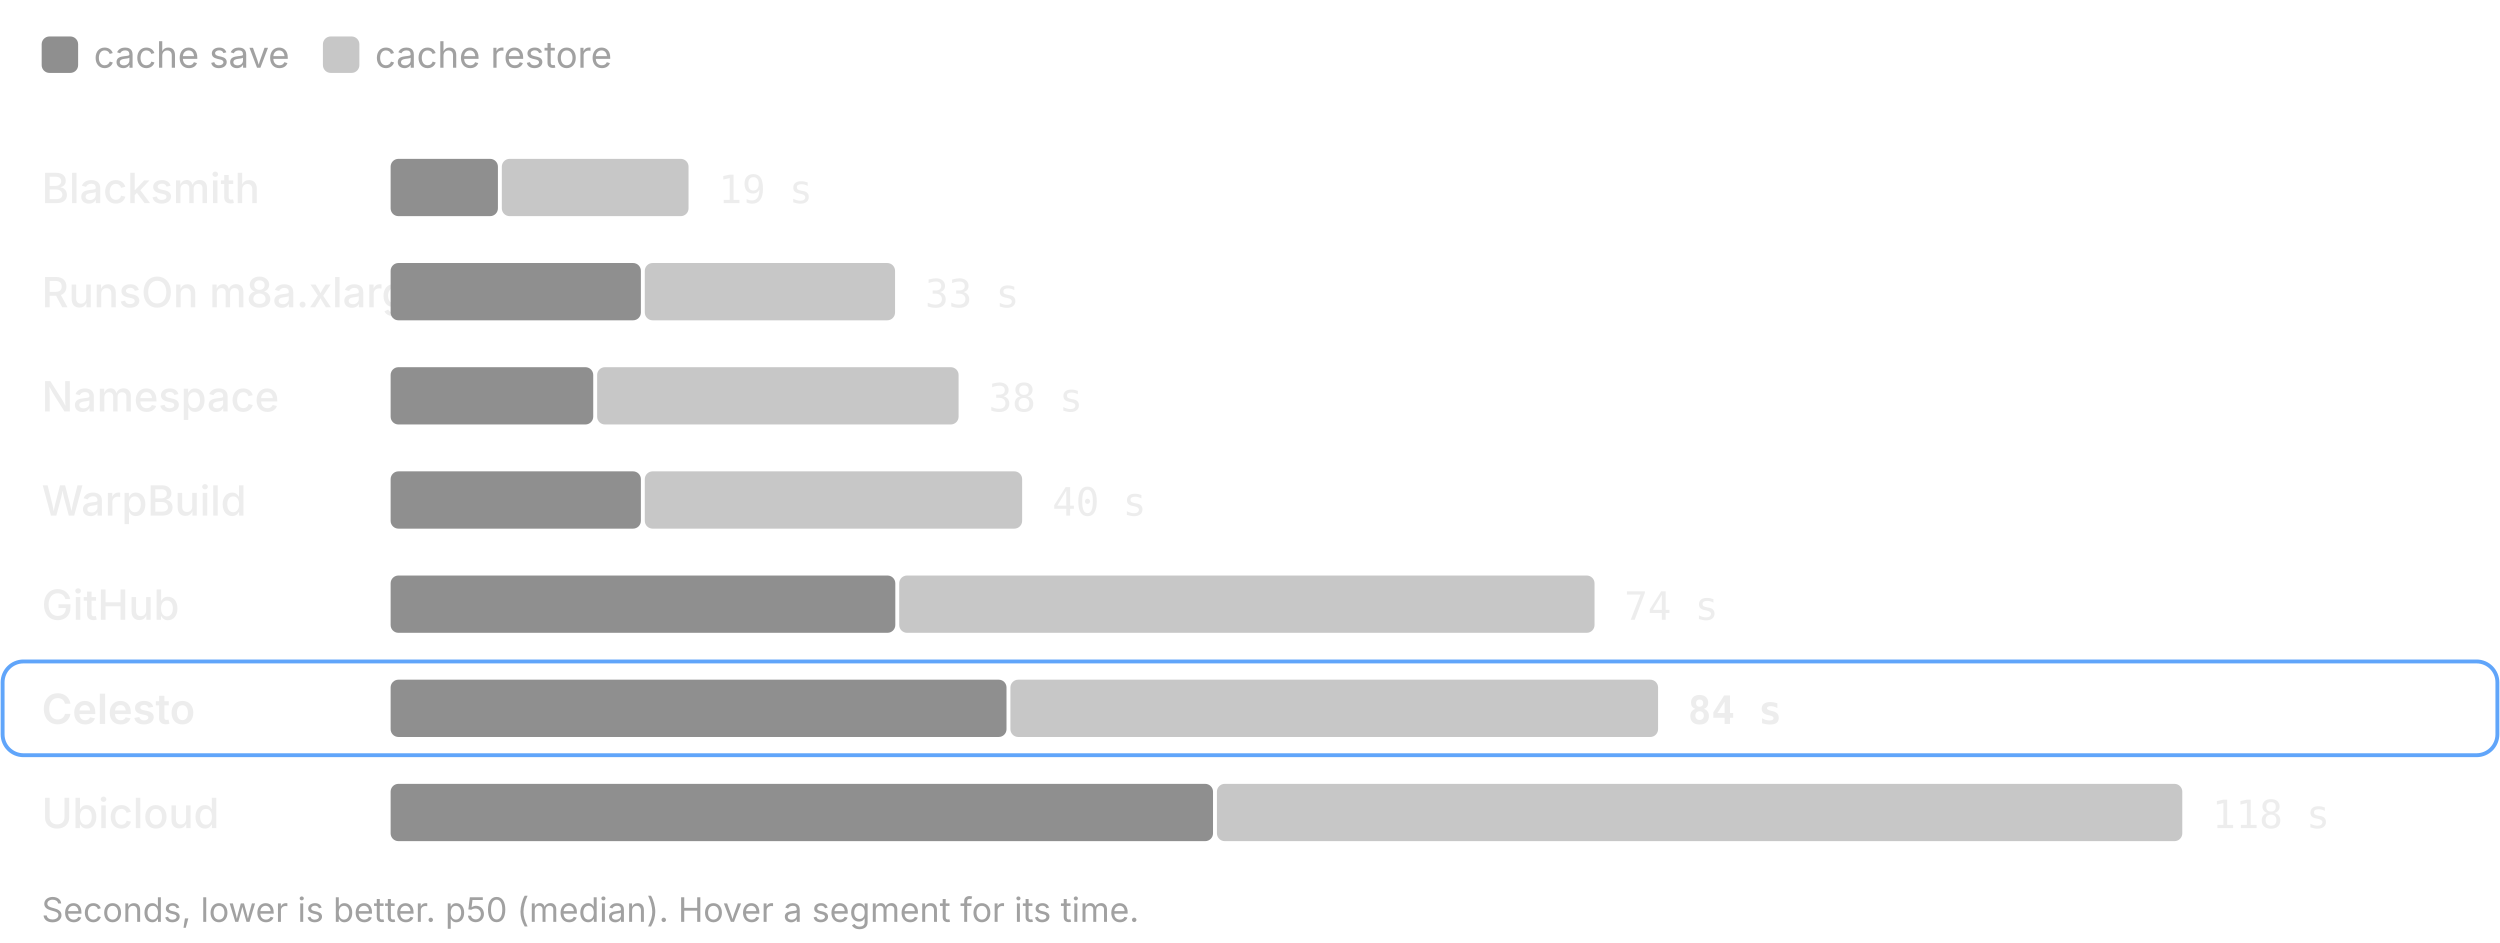
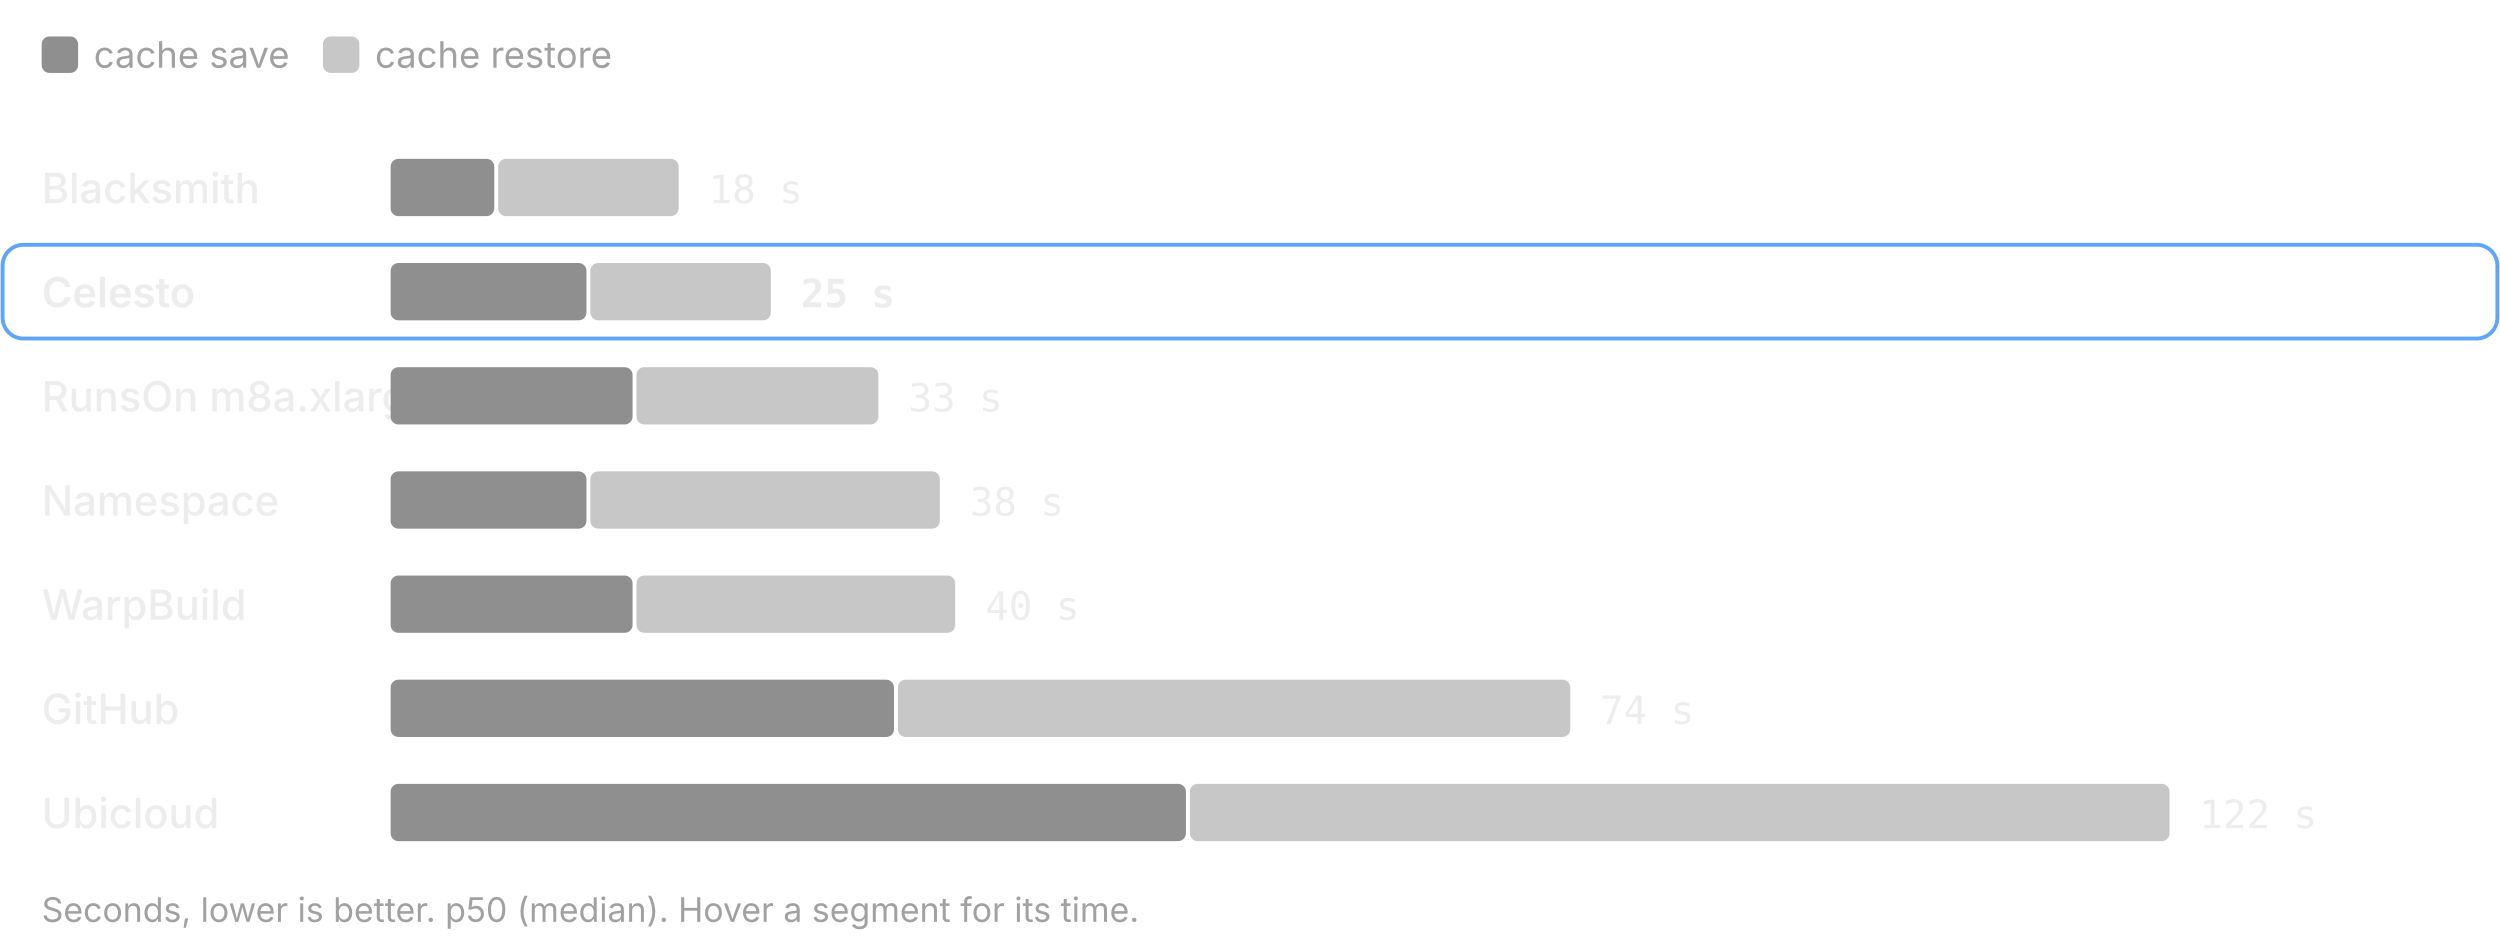
<svg xmlns="http://www.w3.org/2000/svg" viewBox="0 0 960 362" font-family="Geist,Inter,-apple-system,BlinkMacSystemFont,Segoe UI,sans-serif">
  <style>.t{fill:#ededed}.m{fill:#a1a1a1}.n{fill:#8f8f8f;fill-opacity:.16}</style>
  <rect x="16" y="14" width="14" height="14" rx="3" fill="#8f8f8f" />
  <text x="36" y="26" font-size="14" class="m">cache save</text>
  <rect x="124" y="14" width="14" height="14" rx="3" fill="#c7c7c7" />
  <text x="144" y="26" font-size="14" class="m">cache restore</text>
  <text x="16" y="78" font-size="16" font-weight="500" class="t">Blacksmith</text>
-   <rect x="150.0" y="61" width="41.2" height="22" rx="3" fill="#8f8f8f" />
-   <rect x="192.7" y="61" width="71.7" height="22" rx="3" fill="#c7c7c7" />
-   <text x="275.932" y="78" font-size="15" font-weight="400" font-family="Geist Mono,SFMono-Regular,Menlo,Consolas,monospace" class="t">19 s</text>
-   <text x="16" y="118" font-size="16" font-weight="500" class="t">RunsOn m8a.xlarge</text>
-   <rect x="150.0" y="101" width="96.1" height="22" rx="3" fill="#8f8f8f" />
-   <rect x="247.6" y="101" width="96.1" height="22" rx="3" fill="#c7c7c7" />
-   <text x="355.254" y="118" font-size="15" font-weight="400" font-family="Geist Mono,SFMono-Regular,Menlo,Consolas,monospace" class="t">33 s</text>
-   <text x="16" y="158" font-size="16" font-weight="500" class="t">Namespace</text>
-   <rect x="150.0" y="141" width="77.8" height="22" rx="3" fill="#8f8f8f" />
-   <rect x="229.3" y="141" width="138.8" height="22" rx="3" fill="#c7c7c7" />
-   <text x="379.661" y="158" font-size="15" font-weight="400" font-family="Geist Mono,SFMono-Regular,Menlo,Consolas,monospace" class="t">38 s</text>
-   <text x="16" y="198" font-size="16" font-weight="500" class="t">WarpBuild</text>
-   <rect x="150.0" y="181" width="96.1" height="22" rx="3" fill="#8f8f8f" />
-   <rect x="247.6" y="181" width="144.9" height="22" rx="3" fill="#c7c7c7" />
-   <text x="404.068" y="198" font-size="15" font-weight="400" font-family="Geist Mono,SFMono-Regular,Menlo,Consolas,monospace" class="t">40 s</text>
-   <text x="16" y="238" font-size="16" font-weight="500" class="t">GitHub</text>
-   <rect x="150.0" y="221" width="193.8" height="22" rx="3" fill="#8f8f8f" />
-   <rect x="345.3" y="221" width="267.0" height="22" rx="3" fill="#c7c7c7" />
-   <text x="623.729" y="238" font-size="15" font-weight="400" font-family="Geist Mono,SFMono-Regular,Menlo,Consolas,monospace" class="t">74 s</text>
-   <rect x="1" y="254" width="958" height="36" rx="8" fill="none" stroke="#60A5FA" stroke-width="1.5" />
-   <text x="16" y="278" font-size="16" font-weight="600" class="t">Celesto</text>
-   <rect x="150.0" y="261" width="236.5" height="22" rx="3" fill="#8f8f8f" />
-   <rect x="388.0" y="261" width="248.7" height="22" rx="3" fill="#c7c7c7" />
-   <text x="648.136" y="278" font-size="15" font-weight="600" font-family="Geist Mono,SFMono-Regular,Menlo,Consolas,monospace" class="t">84 s</text>
+   <rect x="150.0" y="61" width="39.8" height="22" rx="3" fill="#8f8f8f" />
+   <rect x="191.3" y="61" width="69.3" height="22" rx="3" fill="#c7c7c7" />
+   <text x="272.131" y="78" font-size="15" font-weight="400" font-family="Geist Mono,SFMono-Regular,Menlo,Consolas,monospace" class="t">18 s</text>
+   <rect x="1" y="94" width="958" height="36" rx="8" fill="none" stroke="#60A5FA" stroke-width="1.5" />
+   <text x="16" y="118" font-size="16" font-weight="600" class="t">Celesto</text>
+   <rect x="150.0" y="101" width="75.2" height="22" rx="3" fill="#8f8f8f" />
+   <rect x="226.7" y="101" width="69.3" height="22" rx="3" fill="#c7c7c7" />
+   <text x="307.541" y="118" font-size="15" font-weight="600" font-family="Geist Mono,SFMono-Regular,Menlo,Consolas,monospace" class="t">25 s</text>
+   <text x="16" y="158" font-size="16" font-weight="500" class="t">RunsOn m8a.xlarge</text>
+   <rect x="150.0" y="141" width="92.9" height="22" rx="3" fill="#8f8f8f" />
+   <rect x="244.4" y="141" width="92.9" height="22" rx="3" fill="#c7c7c7" />
+   <text x="348.852" y="158" font-size="15" font-weight="400" font-family="Geist Mono,SFMono-Regular,Menlo,Consolas,monospace" class="t">33 s</text>
+   <text x="16" y="198" font-size="16" font-weight="500" class="t">Namespace</text>
+   <rect x="150.0" y="181" width="75.2" height="22" rx="3" fill="#8f8f8f" />
+   <rect x="226.7" y="181" width="134.2" height="22" rx="3" fill="#c7c7c7" />
+   <text x="372.459" y="198" font-size="15" font-weight="400" font-family="Geist Mono,SFMono-Regular,Menlo,Consolas,monospace" class="t">38 s</text>
+   <text x="16" y="238" font-size="16" font-weight="500" class="t">WarpBuild</text>
+   <rect x="150.0" y="221" width="92.9" height="22" rx="3" fill="#8f8f8f" />
+   <rect x="244.4" y="221" width="122.4" height="22" rx="3" fill="#c7c7c7" />
+   <text x="378.361" y="238" font-size="15" font-weight="400" font-family="Geist Mono,SFMono-Regular,Menlo,Consolas,monospace" class="t">40 s</text>
+   <text x="16" y="278" font-size="16" font-weight="500" class="t">GitHub</text>
+   <rect x="150.0" y="261" width="193.3" height="22" rx="3" fill="#8f8f8f" />
+   <rect x="344.8" y="261" width="258.2" height="22" rx="3" fill="#c7c7c7" />
+   <text x="614.426" y="278" font-size="15" font-weight="400" font-family="Geist Mono,SFMono-Regular,Menlo,Consolas,monospace" class="t">74 s</text>
  <text x="16" y="318" font-size="16" font-weight="500" class="t">Ubicloud</text>
-   <rect x="150.0" y="301" width="315.8" height="22" rx="3" fill="#8f8f8f" />
-   <rect x="467.3" y="301" width="370.7" height="22" rx="3" fill="#c7c7c7" />
-   <text x="849.492" y="318" font-size="15" font-weight="400" font-family="Geist Mono,SFMono-Regular,Menlo,Consolas,monospace" class="t">118 s</text>
+   <rect x="150.0" y="301" width="305.4" height="22" rx="3" fill="#8f8f8f" />
+   <rect x="456.9" y="301" width="376.2" height="22" rx="3" fill="#c7c7c7" />
+   <text x="844.59" y="318" font-size="15" font-weight="400" font-family="Geist Mono,SFMono-Regular,Menlo,Consolas,monospace" class="t">122 s</text>
  <text x="16" y="354" font-size="13" class="m">Seconds, lower is better. p50 (median). Hover a segment for its time.</text>
</svg>
